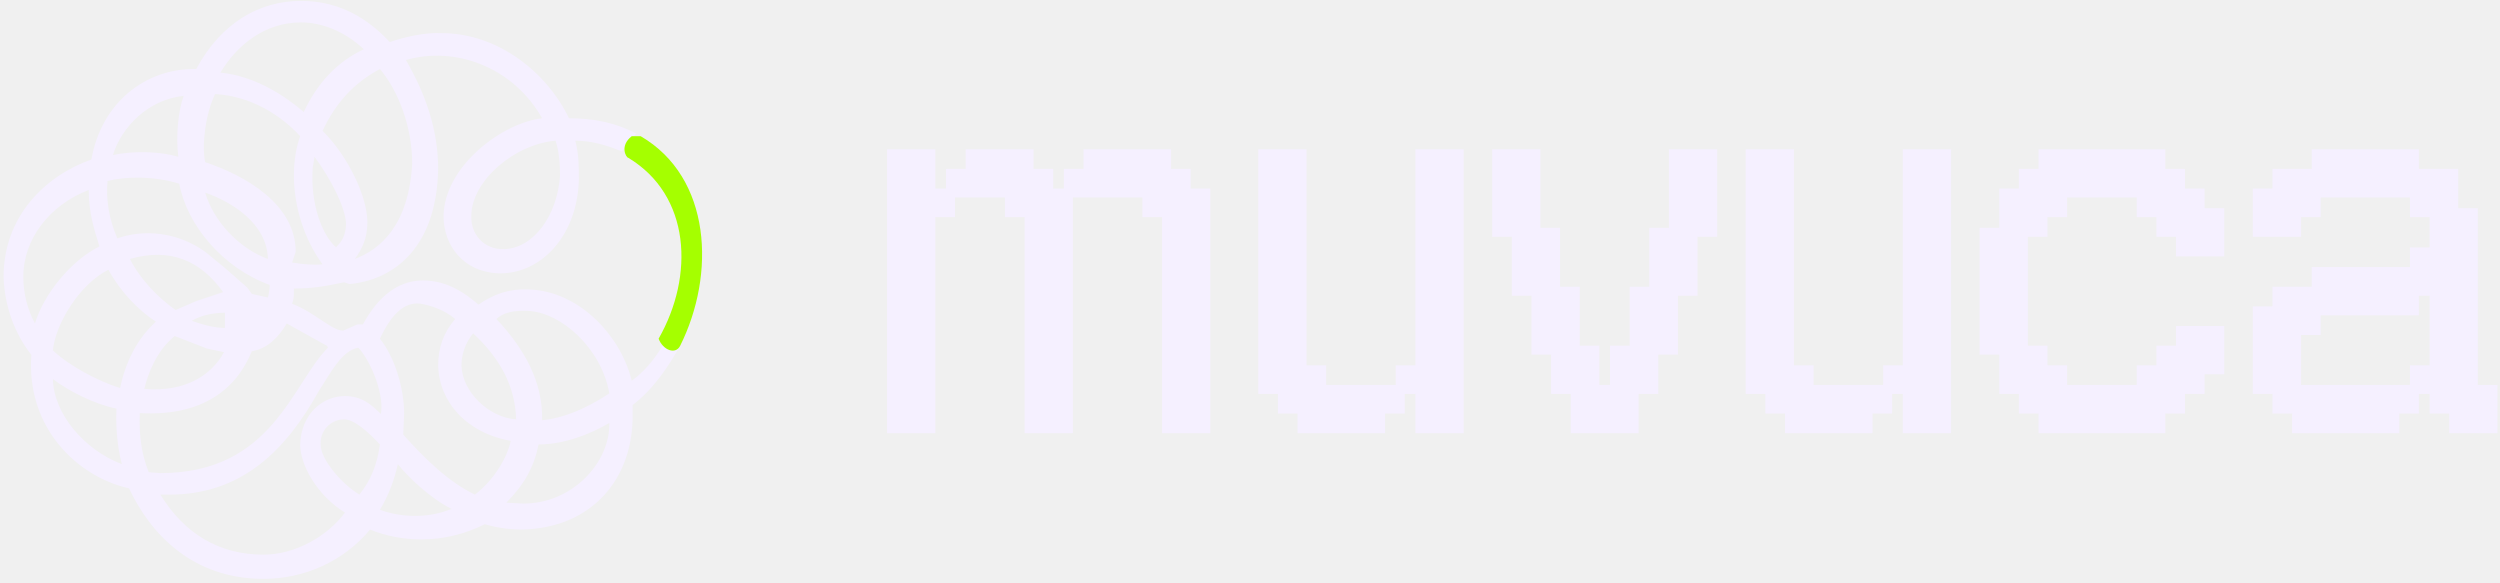
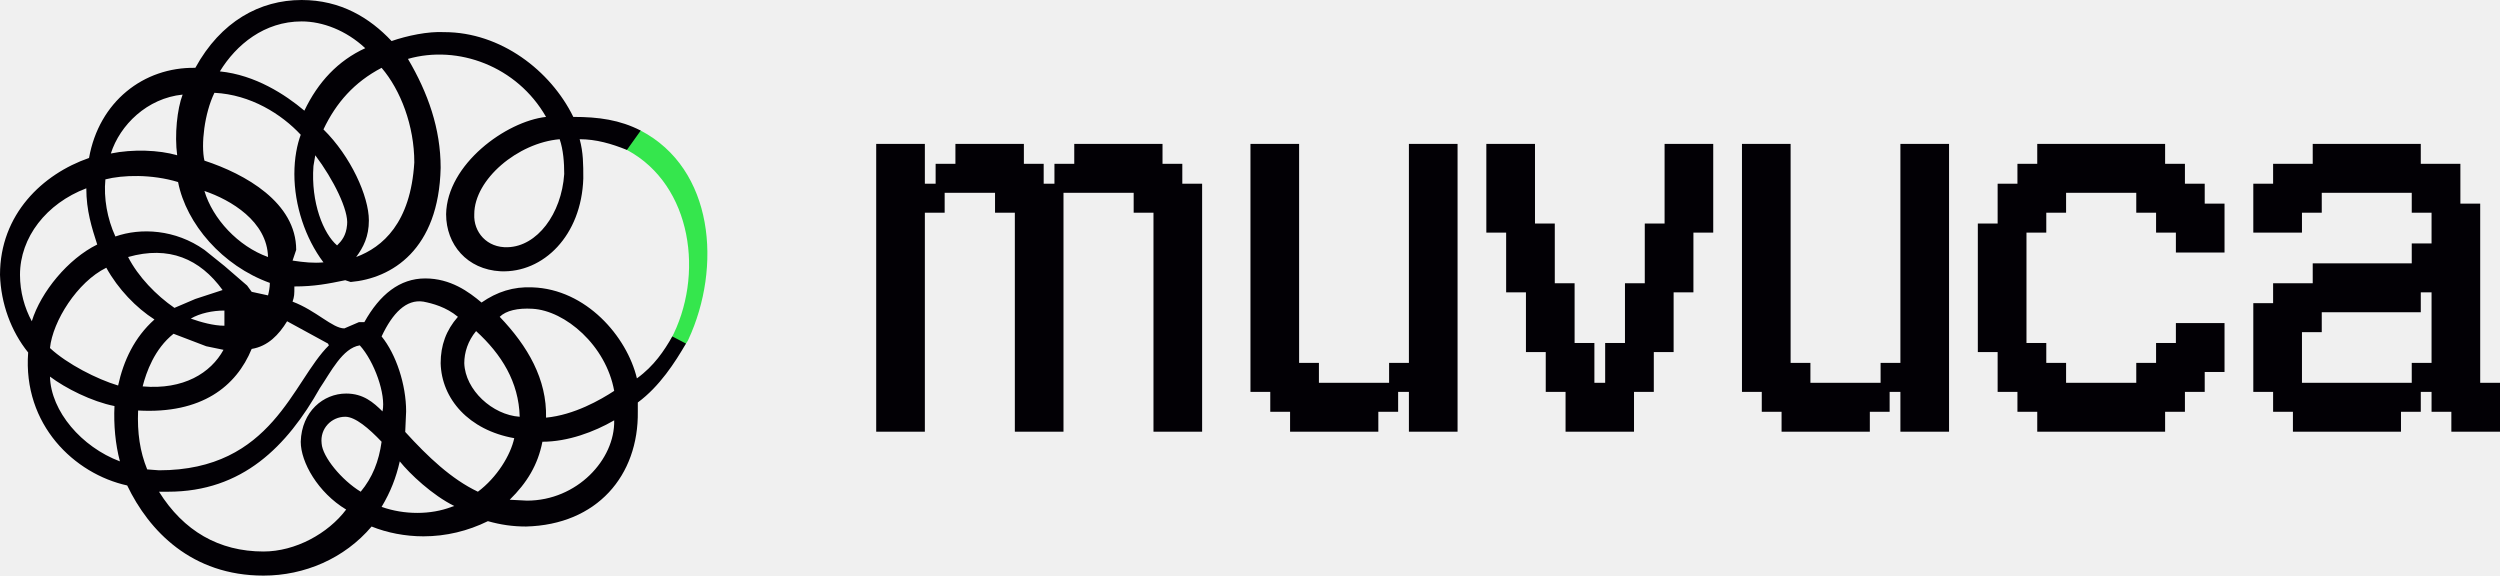
- <svg xmlns="http://www.w3.org/2000/svg" width="279" height="65" viewBox="0 0 279 65" fill="none">
-   <g clip-path="url(#clip0_26_5386)">
-     <path d="M47 60.2C49.5 60.2 51.9 59.6 54.1 58.5C55.5 58.9 56.8 59.1 58.3 59.1C66.1 58.9 70.7 53.4 70.6 46.2V45.2C73 43.4 74.7 40.7 75.9 38.6L74.4 37.8C73.5 39.4 72.4 41.1 70.5 42.5C69.4 37.8 64.9 32.5 59 32.3C56.9 32.2 55.1 32.8 53.4 34C52 32.8 50 31.3 47.2 31.3C44.4 31.3 42.2 33.1 40.5 36.2H39.9L38.3 36.9C37 36.9 35.2 34.9 32.6 33.9C32.8 33.3 32.8 33.1 32.8 32.2C35 32.2 36.5 31.9 38.4 31.5L39 31.7C43.5 31.3 48.7 28.1 48.9 18.9C48.9 14.5 47.5 10.5 45.3 6.7C50.8 5.1 57.3 7.5 60.5 13.2C56.1 13.7 49.6 18.5 49.5 24.1C49.5 27.5 51.8 30.3 55.5 30.5C60.2 30.7 64.4 26.5 64.6 20.1C64.6 18.5 64.6 17.2 64.2 15.7C66 15.7 67.7 16.2 69.4 16.9L71 14.9C68.7 13.7 66.3 13.2 63.5 13.2C61 8 55.5 3.7 49.3 3.7C47.5 3.6 45.2 4.1 43.5 4.7C41.1 2.1 37.9 0.1 33.6 0.1C29 0.1 24.7 2.5 21.9 7.7C16.2 7.6 11.3 11.5 10.2 17.8C5.1 19.6 0.4 24.1 0.4 30.9C0.5 34.1 1.6 37.2 3.5 39.6C2.9 47.7 8.6 53.2 14.4 54.5C16.8 59.6 21.5 64.6 29.4 64.6C33.9 64.6 38.3 62.7 41.3 59.1C43 59.8 45 60.2 47 60.2ZM62 15.7C62.4 16.9 62.5 18.3 62.5 19.6C62.2 24.1 59.5 27.7 56.3 27.8C54 27.9 52.5 26.1 52.6 24.1C52.6 20.2 57.4 16.1 62 15.7ZM33.6 2.5C35.9 2.5 38.5 3.5 40.6 5.5C37.6 6.9 35.4 9.3 33.9 12.5C31.8 10.7 28.5 8.5 24.6 8.1C26.4 5.1 29.5 2.5 33.6 2.5ZM24 10.5C28 10.7 31.4 12.9 33.5 15.2C33.1 16.3 32.8 17.8 32.8 19.6C32.8 23.1 34 26.8 36 29.5C34.9 29.6 33.9 29.5 32.6 29.3L33 28.1C33 22.8 27.4 19.6 22.9 18.1C22.5 16.3 22.9 12.8 24 10.5ZM12.6 17.3C13.6 14.1 16.6 11.1 20.5 10.7C19.9 12.3 19.6 15.2 19.9 17.5C17.9 16.9 15 16.8 12.6 17.3ZM2.6 30.9C2.6 26.7 5.5 22.9 9.9 21.2C9.9 23.7 10.5 25.6 11.1 27.5C7.9 29.1 4.9 32.8 3.9 36.1C3.1 34.6 2.6 32.8 2.6 30.9ZM37.5 27.6C36 26.3 34.6 22.8 34.9 18.7L35.1 17.5C37.1 20.2 38.8 23.7 38.6 25.3C38.5 26.5 38 27.1 37.5 27.6ZM5.9 39.1C6.2 36.1 8.9 31.7 12.1 30.1C13.4 32.5 15.4 34.6 17.4 35.9C15.2 37.9 14 40.5 13.4 43.3C11.1 42.6 7.8 40.9 5.9 39.1ZM29.9 28.9C26.6 27.7 23.8 24.6 22.9 21.5C25.8 22.5 29.8 24.9 29.9 28.9ZM21.9 33.6L19.6 34.6C17.6 33.2 15.6 31.1 14.5 28.9C19 27.6 22.4 29.1 24.9 32.6L21.9 33.6ZM15.6 46.1C22.6 46.5 26.4 43.4 28.1 39.2C29.9 38.9 31.1 37.6 32 36.1L36.5 38.6L36.6 38.8C32.6 42.8 30.4 52.8 17.9 52.8L16.6 52.7C15.8 50.7 15.5 48.6 15.6 46.1ZM25.1 34.9V36.6C23.9 36.6 22.5 36.2 21.4 35.8C22.4 35.2 23.8 34.9 25.1 34.9ZM23.1 38.9L25 39.3C23.6 41.9 20.6 43.8 16.1 43.4C16.5 41.8 17.4 39.2 19.5 37.5L23.1 38.9ZM25.1 29.9L22.9 28.1C19.7 25.8 15.9 25.6 13.1 26.6C12.2 24.6 11.8 22.3 12 20.2C13.9 19.7 17.1 19.6 20 20.5C20.9 25.2 24.9 29.9 30.1 31.8C30.1 32.3 30 32.8 29.9 33.2L28.1 32.8L27.6 32.1L25.1 29.9ZM5.9 42.3C7.6 43.6 10.5 45.1 13 45.6C12.9 47.7 13.1 49.9 13.6 51.8C9.4 50.2 6 46.2 5.9 42.3ZM35.6 43.6C36.8 41.8 38.1 39.1 40 38.8C41.6 40.6 42.9 44.3 42.5 46.2C41.5 45.2 40.4 44.2 38.5 44.2C36 44.2 33.6 46.2 33.5 49.6C33.5 51.9 35.4 55.3 38.5 57.2C36.5 59.9 32.9 61.9 29.4 61.9C24.5 61.9 20.6 59.6 17.9 55.2H18.9C27.1 55.2 32 50.1 35.6 43.6ZM28.6 35.3L28.1 35.2V36.2L28.6 36.1L29.1 35.6L28.6 35.3ZM50.1 56.9C47.8 57.8 44.9 57.8 42.4 56.9C43.4 55.2 44 53.6 44.4 51.8C45.5 53.2 48 55.6 50.4 56.8L50.1 56.9ZM40.1 55.2C38 53.9 35.9 51.3 35.8 49.8C35.6 48.1 36.9 46.8 38.4 46.8C39.5 46.8 41 48.1 42.4 49.6C42.1 51.8 41.4 53.6 40.1 55.2ZM57.6 46.8C54.6 46.6 51.6 43.8 51.5 40.8C51.5 39.6 51.9 38.3 52.8 37.2C55.6 39.8 57.5 42.9 57.6 46.8ZM58.4 56.2L56.5 56.1C58.4 54.2 59.6 52.2 60.1 49.6C62.9 49.6 65.8 48.5 68 47.2C68.1 51.6 63.9 56.2 58.4 56.2ZM53 55.2C50.1 53.8 47.5 51.3 45 48.5L45.1 46.2C45.1 43.2 44 39.8 42.4 37.8C43.6 35.2 45.1 33.6 47 33.9C48 34.1 49.5 34.5 50.8 35.6C49.5 37.1 48.9 38.8 48.9 40.8C49 44.8 52 48.3 57 49.2C56.6 51.1 55.1 53.6 53 55.2ZM59 34.7C62.6 34.9 67.1 38.8 68 43.9C66.5 44.9 63.6 46.6 60.5 46.9C60.6 42.6 58.5 38.9 55.4 35.6C56.1 34.9 57.4 34.6 59 34.7ZM39.6 28.9C40.4 27.8 41 26.6 41 24.8C41 22.1 39 17.6 36 14.6C37.4 11.6 39.4 9.3 42.4 7.7C44.5 10.2 46 14.2 46 18.3C45.6 25.1 42.5 27.8 39.6 28.9Z" fill="#F5F0FF" />
-     <path d="M70.5 15.2C69.1 16.3 69.9 17.6 70.1 17.6C77.1 21.8 77.5 30.8 73.5 37.8C74 39.1 75.4 39.6 75.9 38.6C79.9 30.6 79.4 19.8 71.5 15.2H70.5Z" fill="#A5FF00" />
-   </g>
-   <path d="M171.911 25.424V16.656H166.527V26.424H168.719V33H170.911V39.576H173.103V43.96H175.295V48.344H182.871V43.96H185.062V39.576H187.255V33H189.446V26.424H191.639V16.656H186.255V25.424H184.062V32H181.871V38.576H179.679V42.96H178.486V38.576H176.295V32H174.103V25.424H171.911Z" fill="#F5F0FF" />
-   <path fill-rule="evenodd" clip-rule="evenodd" d="M145.806 16.656V40.768H147.998V42.96H155.766V40.768H157.958V16.656H163.342V48.344H157.958V43.96H156.766V46.151H154.573V48.344H144.806V46.151H142.614V43.96H140.422V16.656H145.806Z" fill="#F5F0FF" />
-   <path fill-rule="evenodd" clip-rule="evenodd" d="M104.384 21.04V16.656H99V48.344H104.384V24.232H106.576V22.04H112.151V24.232H114.344V48.344H119.728V22.04H127.495V24.232H129.688V48.344H135.071V21.04H132.879V18.849H130.688V16.656H120.92V18.849H118.728V21.04H117.535V18.849H115.344V16.656H107.768V18.849H105.576V21.04H104.384Z" fill="#F5F0FF" />
-   <path d="M200.203 40.768V16.656H194.819V43.96H197.011V46.151H199.203V48.344H208.971V46.151H211.162V43.96H212.354V48.344H217.738V16.656H212.354V40.768H210.162V42.96H202.395V40.768H200.203Z" fill="#F5F0FF" />
-   <path fill-rule="evenodd" clip-rule="evenodd" d="M241.651 18.849V16.656H227.5V18.849H225.308V21.04H223.116V25.424H220.924V39.576H223.116V43.96H225.308V46.151H227.5V48.344H241.651V46.151H243.844V43.96H246.035V41.768H248.228V36.384H242.844V38.576H240.651V40.768H238.46V42.96H230.691V40.768H228.5V38.576H226.308V26.424H228.5V24.232H230.691V22.04H238.46V24.232H240.651V26.424H242.844V28.616H248.228V23.232H246.035V21.04H243.844V18.849H241.651Z" fill="#F5F0FF" />
-   <path fill-rule="evenodd" clip-rule="evenodd" d="M269.948 16.656V18.849H274.332V23.232H276.524V42.96H278.716V48.344H273.332V46.151H271.141V43.96H269.948V46.151H267.757V48.344H255.797V46.151H253.604V43.96H251.413V34.191H253.604V32H257.988V29.808H268.948V27.616H271.141V24.232H268.948V22.04H258.988V24.232H256.797V26.424H251.413V21.04H253.604V18.849H257.988V16.656H269.948ZM269.948 35.191H258.988V37.384H256.797V42.96H268.948V40.768H271.141V33H269.948V35.191Z" fill="#F5F0FF" />
-   <defs>
-     <clipPath id="clip0_26_5386">
-       <rect width="79" height="65" fill="white" />
-     </clipPath>
-   </defs>
+ <svg xmlns="http://www.w3.org/2000/svg" width="291" height="67" viewBox="0 0 291 67" fill="none">
+   <path d="M73.026 15.92C72.513 16.877 72.829 17.371 73.026 17.478C80.586 21.57 82.027 32.115 78.069 39.535C78.647 40.865 79.632 40.592 80.122 39.535C84.042 31.077 83.107 19.672 74.58 15.199C74.58 15.199 73.538 14.963 73.026 15.92Z" fill="#35E64D" />
+   <path d="M49.283 62.429C51.927 62.429 54.465 61.806 56.791 60.664C58.272 61.079 59.647 61.287 61.233 61.287C69.482 61.079 74.347 55.366 74.241 47.887V46.848C76.78 44.978 78.577 42.174 79.847 39.992L78.26 39.161C77.308 40.823 76.145 42.589 74.136 44.043C72.972 39.161 68.213 33.656 61.974 33.448C59.753 33.344 57.849 33.968 56.051 35.214C54.571 33.968 52.456 32.409 49.494 32.409C46.533 32.409 44.206 34.279 42.409 37.499H41.774L40.082 38.226C38.707 38.226 36.803 36.149 34.054 35.11C34.265 34.487 34.265 34.279 34.265 33.344C36.592 33.344 38.178 33.033 40.188 32.617L40.822 32.825C45.581 32.409 51.081 29.085 51.292 19.529C51.292 14.958 49.812 10.803 47.485 6.856C53.301 5.194 60.176 7.687 63.56 13.608C58.907 14.127 52.032 19.113 51.927 24.93C51.927 28.462 54.359 31.371 58.272 31.578C63.243 31.786 67.684 27.423 67.896 20.775C67.896 19.113 67.896 17.763 67.473 16.205C69.377 16.205 71.174 16.724 72.972 17.451L74.58 15.199C72.148 13.953 69.694 13.608 66.733 13.608C64.089 8.206 58.272 3.74 51.715 3.74C49.812 3.636 47.379 4.155 45.581 4.778C43.043 2.078 39.659 0 35.111 0C30.247 0 25.699 2.493 22.738 7.895C16.71 7.791 11.527 11.842 10.364 18.386C4.971 20.256 0 24.93 0 31.994C0.106 35.318 1.269 38.538 3.278 41.031C2.644 49.445 8.672 55.158 14.806 56.508C17.344 61.806 22.315 67 30.669 67C35.429 67 40.082 65.026 43.255 61.287C45.053 62.014 47.168 62.429 49.283 62.429ZM65.146 16.205C65.569 17.451 65.675 18.905 65.675 20.256C65.358 24.93 62.502 28.67 59.118 28.774C56.686 28.878 55.099 27.008 55.205 24.93C55.205 20.879 60.282 16.62 65.146 16.205ZM35.111 2.493C37.544 2.493 40.293 3.532 42.514 5.609C39.342 7.064 37.015 9.557 35.429 12.881C33.208 11.011 29.718 8.726 25.593 8.31C27.497 5.194 30.775 2.493 35.111 2.493ZM24.959 10.803C29.189 11.011 32.785 13.296 35.006 15.685C34.583 16.828 34.265 18.386 34.265 20.256C34.265 23.892 35.534 27.735 37.65 30.54C36.486 30.643 35.429 30.54 34.054 30.332L34.477 29.085C34.477 23.58 28.554 20.256 23.795 18.698C23.372 16.828 23.795 13.192 24.959 10.803ZM12.902 17.867C13.96 14.543 17.133 11.426 21.257 11.011C20.623 12.673 20.305 15.685 20.623 18.074C18.508 17.451 15.441 17.347 12.902 17.867ZM2.327 31.994C2.327 27.631 5.394 23.684 10.047 21.918C10.047 24.515 10.681 26.488 11.316 28.462C7.932 30.124 4.759 33.967 3.701 37.395C2.855 35.837 2.327 33.967 2.327 31.994ZM39.236 28.566C37.65 27.215 36.169 23.58 36.486 19.321L36.698 18.074C38.813 20.879 40.611 24.515 40.399 26.177C40.293 27.423 39.765 28.047 39.236 28.566ZM5.817 40.512C6.134 37.395 8.989 32.825 12.374 31.163C13.748 33.656 15.864 35.837 17.979 37.188C15.652 39.265 14.383 41.966 13.748 44.874C11.316 44.147 7.826 42.381 5.817 40.512ZM31.198 29.916C27.708 28.67 24.747 25.45 23.795 22.23C26.862 23.268 31.093 25.761 31.198 29.916ZM22.738 34.798L20.305 35.837C18.19 34.383 16.075 32.202 14.912 29.916C19.671 28.566 23.267 30.124 25.91 33.76L22.738 34.798ZM16.075 47.783C23.478 48.198 27.497 44.978 29.295 40.615C31.198 40.304 32.467 38.953 33.419 37.395L38.178 39.992L38.284 40.2C34.054 44.355 31.727 54.743 18.508 54.743L17.133 54.639C16.287 52.561 15.969 50.38 16.075 47.783ZM26.122 36.149V37.915C24.853 37.915 23.372 37.499 22.209 37.084C23.267 36.461 24.747 36.149 26.122 36.149ZM24.007 40.304L26.016 40.719C24.536 43.42 21.363 45.394 16.604 44.978C17.027 43.316 17.979 40.615 20.2 38.85L24.007 40.304ZM26.122 30.955L23.795 29.085C20.411 26.696 16.392 26.488 13.431 27.527C12.479 25.45 12.056 23.061 12.268 20.879C14.277 20.36 17.661 20.256 20.728 21.191C21.68 26.073 25.91 30.955 31.41 32.929C31.41 33.448 31.304 33.967 31.198 34.383L29.295 33.968L28.766 33.24L26.122 30.955ZM5.817 43.836C7.614 45.186 10.681 46.744 13.325 47.264C13.22 49.445 13.431 51.73 13.96 53.704C9.518 52.042 5.922 47.887 5.817 43.836ZM37.227 45.186C38.495 43.316 39.87 40.512 41.88 40.2C43.572 42.07 44.947 45.913 44.524 47.887C43.466 46.848 42.303 45.809 40.293 45.809C37.65 45.809 35.111 47.887 35.006 51.419C35.006 53.808 37.015 57.34 40.293 59.313C38.178 62.118 34.371 64.195 30.669 64.195C25.487 64.195 21.363 61.806 18.508 57.236H19.565C28.237 57.236 33.419 51.938 37.227 45.186ZM29.823 36.564L29.295 36.461V37.499L29.823 37.395L30.352 36.876L29.823 36.564ZM52.561 59.002C50.129 59.936 47.062 59.936 44.418 59.002C45.475 57.236 46.11 55.574 46.533 53.704C47.696 55.158 50.34 57.651 52.879 58.898L52.561 59.002ZM41.986 57.236C39.765 55.885 37.544 53.184 37.438 51.626C37.227 49.861 38.601 48.51 40.188 48.51C41.351 48.51 42.937 49.861 44.418 51.419C44.101 53.704 43.36 55.574 41.986 57.236ZM60.493 48.51C57.32 48.302 54.148 45.394 54.042 42.278C54.042 41.031 54.465 39.681 55.417 38.538C58.378 41.239 60.387 44.459 60.493 48.51ZM61.339 58.274L59.33 58.17C61.339 56.197 62.608 54.119 63.137 51.419C66.098 51.419 69.165 50.276 71.492 48.926C71.597 53.496 67.156 58.274 61.339 58.274ZM55.628 57.236C52.561 55.781 49.812 53.184 47.168 50.276L47.273 47.887C47.273 44.77 46.11 41.239 44.418 39.161C45.687 36.461 47.273 34.798 49.283 35.11C50.34 35.318 51.927 35.733 53.301 36.876C51.927 38.434 51.292 40.2 51.292 42.278C51.398 46.433 54.571 50.068 59.858 51.003C59.435 52.977 57.849 55.574 55.628 57.236ZM61.974 35.941C65.781 36.149 70.54 40.2 71.492 45.498C69.905 46.536 66.838 48.302 63.56 48.614C63.666 44.147 61.445 40.304 58.166 36.876C58.907 36.149 60.282 35.837 61.974 35.941ZM41.457 29.916C42.303 28.774 42.937 27.527 42.937 25.657C42.937 22.853 40.822 18.178 37.65 15.062C39.13 11.946 41.245 9.557 44.418 7.895C46.639 10.492 48.225 14.646 48.225 18.905C47.802 25.969 44.524 28.774 41.457 29.916Z" fill="#020005" />
+   <path d="M178.672 26.019V16.75H173.01V27.076H175.315V34.029H177.62V40.981H179.925V45.615H182.231V50.25H190.199V45.615H192.503V40.981H194.809V34.029H197.114V27.076H199.42V16.75H193.758V26.019H191.452V32.971H189.147V39.924H186.841V44.558H185.587V39.924H183.283V32.971H180.977V26.019H178.672Z" fill="#020005" />
+   <path fill-rule="evenodd" clip-rule="evenodd" d="M151.217 16.75V42.24H153.522V44.558H161.692V42.24H163.997V16.75H169.66V50.25H163.997V45.615H162.743V47.932H160.438V50.25H150.165V47.932H147.86V45.615H145.554V16.75H151.217Z" fill="#020005" />
+   <path fill-rule="evenodd" clip-rule="evenodd" d="M107.653 21.384V16.75H101.99V50.25H107.653V24.759H109.958V22.442H115.822V24.759H118.128V50.25H123.79V22.442H131.959V24.759H134.265V50.25H139.927V21.384H137.621V19.068H135.317V16.75H125.044V19.068H122.738V21.384H121.484V19.068H119.179V16.75H111.211V19.068H108.907V21.384H107.653Z" fill="#020005" />
+   <path d="M208.427 42.24V16.75H202.765V45.615H205.07V47.932H207.375V50.25H217.648V47.932H219.953V45.615H221.207V50.25H226.869V16.75H221.207V42.24H218.901V44.558H210.732V42.24H208.427Z" fill="#020005" />
+   <path fill-rule="evenodd" clip-rule="evenodd" d="M252.019 19.068V16.75H237.136V19.068H234.83V21.384H232.525V26.019H230.219V40.981H232.525V45.615H234.83V47.932H237.136V50.25H252.019V47.932H254.325V45.615H256.629V43.298H258.935V37.606H253.273V39.924H250.967V42.24H248.662V44.558H240.492V42.24H238.187V39.924H235.882V27.076H238.187V24.759H240.492V22.442H248.662V24.759H250.967V27.076H253.273V29.394H258.935V23.702H256.629V21.384H254.325V19.068H252.019Z" fill="#020005" />
+   <path fill-rule="evenodd" clip-rule="evenodd" d="M281.779 16.75V19.068H286.389V23.702H288.695V44.558H291V50.25H285.338V47.932H283.033V45.615H281.779V47.932H279.474V50.25H266.896V47.932H264.59V45.615H262.285V35.288H264.59V32.971H269.201V30.654H280.727V28.337H283.033V24.759H280.727V22.442H270.252V24.759H267.948V27.076H262.285V21.384H264.59V19.068H269.201V16.75H281.779ZM281.779 36.345H270.252V38.663H267.948V44.558H280.727V42.24H283.033V34.029H281.779V36.345Z" fill="#020005" />
</svg>
